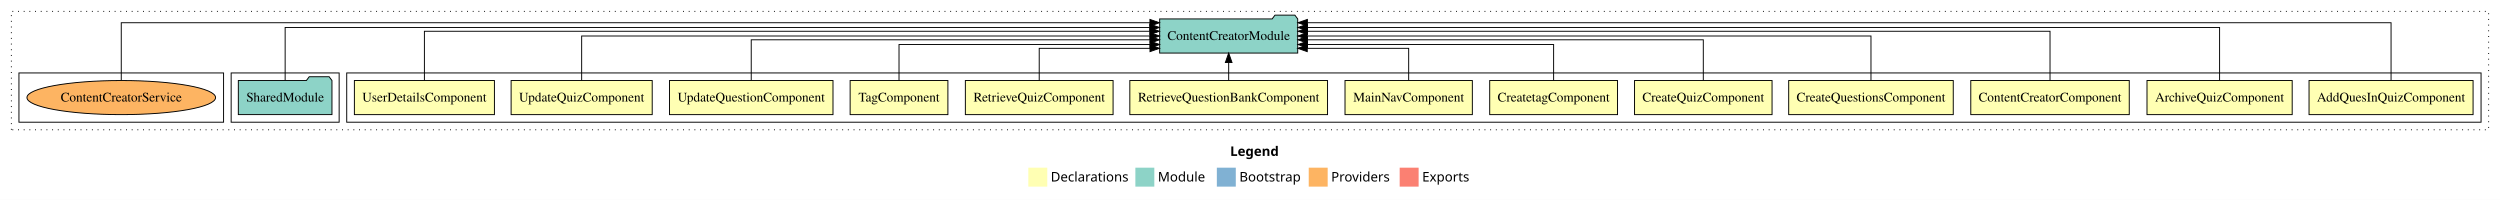
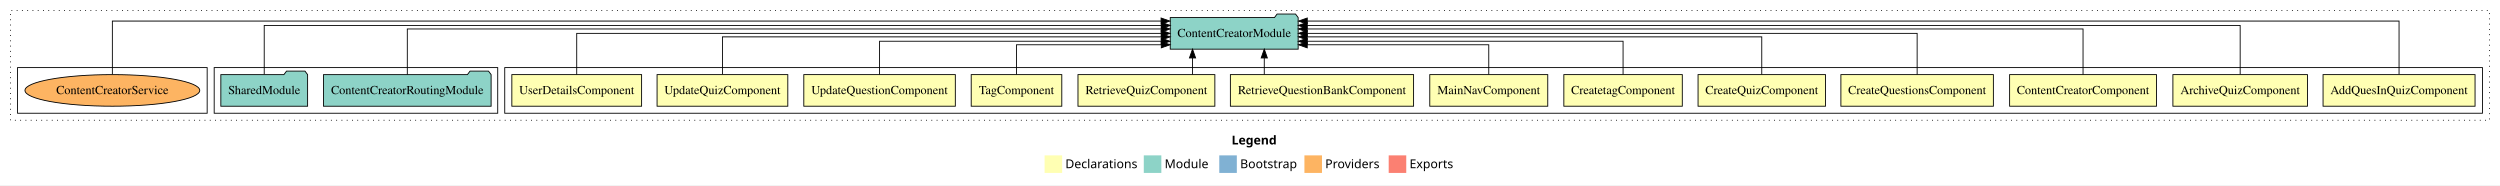
- <svg xmlns="http://www.w3.org/2000/svg" width="2639pt" height="211pt" viewBox="0.00 0.00 2639.00 211.00">
+ <svg xmlns="http://www.w3.org/2000/svg" width="2848pt" height="211pt" viewBox="0.00 0.00 2848.00 211.00">
  <g id="graph0" class="graph" transform="scale(1 1) rotate(0) translate(4 207)">
-     <polygon fill="#ffffff" stroke="transparent" points="-4,4 -4,-207 2635,-207 2635,4 -4,4" />
-     <text text-anchor="start" x="1294.509" y="-42.4" font-family="sans-serif" font-weight="bold" font-size="14.00" fill="#000000">Legend</text>
-     <polygon fill="#ffffb3" stroke="transparent" points="1081.5,-10 1081.5,-30 1101.5,-30 1101.5,-10 1081.5,-10" />
-     <text text-anchor="start" x="1105.129" y="-15.4" font-family="sans-serif" font-size="14.00" fill="#000000">  Declarations</text>
-     <polygon fill="#8dd3c7" stroke="transparent" points="1194.5,-10 1194.5,-30 1214.5,-30 1214.5,-10 1194.5,-10" />
-     <text text-anchor="start" x="1218.225" y="-15.4" font-family="sans-serif" font-size="14.00" fill="#000000">  Module</text>
-     <polygon fill="#80b1d3" stroke="transparent" points="1280.5,-10 1280.5,-30 1300.5,-30 1300.5,-10 1280.5,-10" />
-     <text text-anchor="start" x="1304.281" y="-15.4" font-family="sans-serif" font-size="14.00" fill="#000000">  Bootstrap</text>
-     <polygon fill="#fdb462" stroke="transparent" points="1377.5,-10 1377.5,-30 1397.5,-30 1397.5,-10 1377.5,-10" />
-     <text text-anchor="start" x="1401.173" y="-15.4" font-family="sans-serif" font-size="14.00" fill="#000000">  Providers</text>
-     <polygon fill="#fb8072" stroke="transparent" points="1473.5,-10 1473.5,-30 1493.5,-30 1493.5,-10 1473.5,-10" />
-     <text text-anchor="start" x="1497.226" y="-15.4" font-family="sans-serif" font-size="14.00" fill="#000000">  Exports</text>
+     <polygon fill="#ffffff" stroke="transparent" points="-4,4 -4,-207 2844,-207 2844,4 -4,4" />
+     <text text-anchor="start" x="1399.009" y="-42.4" font-family="sans-serif" font-weight="bold" font-size="14.00" fill="#000000">Legend</text>
+     <polygon fill="#ffffb3" stroke="transparent" points="1186,-10 1186,-30 1206,-30 1206,-10 1186,-10" />
+     <text text-anchor="start" x="1209.629" y="-15.4" font-family="sans-serif" font-size="14.00" fill="#000000">  Declarations</text>
+     <polygon fill="#8dd3c7" stroke="transparent" points="1299,-10 1299,-30 1319,-30 1319,-10 1299,-10" />
+     <text text-anchor="start" x="1322.725" y="-15.4" font-family="sans-serif" font-size="14.00" fill="#000000">  Module</text>
+     <polygon fill="#80b1d3" stroke="transparent" points="1385,-10 1385,-30 1405,-30 1405,-10 1385,-10" />
+     <text text-anchor="start" x="1408.781" y="-15.4" font-family="sans-serif" font-size="14.00" fill="#000000">  Bootstrap</text>
+     <polygon fill="#fdb462" stroke="transparent" points="1482,-10 1482,-30 1502,-30 1502,-10 1482,-10" />
+     <text text-anchor="start" x="1505.673" y="-15.4" font-family="sans-serif" font-size="14.00" fill="#000000">  Providers</text>
+     <polygon fill="#fb8072" stroke="transparent" points="1578,-10 1578,-30 1598,-30 1598,-10 1578,-10" />
+     <text text-anchor="start" x="1601.726" y="-15.4" font-family="sans-serif" font-size="14.00" fill="#000000">  Exports</text>
    <g id="clust1" class="cluster">
-       <polygon fill="none" stroke="#000000" stroke-dasharray="1,5" points="8,-70 8,-195 2623,-195 2623,-70 8,-70" />
+       <polygon fill="none" stroke="#000000" stroke-dasharray="1,5" points="8,-70 8,-195 2832,-195 2832,-70 8,-70" />
    </g>
    <g id="clust2" class="cluster">
-       <polygon fill="none" stroke="#000000" points="362,-78 362,-130 2615,-130 2615,-78 362,-78" />
+       <polygon fill="none" stroke="#000000" points="571,-78 571,-130 2824,-130 2824,-78 571,-78" />
    </g>
    <g id="clust16" class="cluster">
-       <polygon fill="none" stroke="#000000" points="240,-78 240,-130 354,-130 354,-78 240,-78" />
+       <polygon fill="none" stroke="#000000" points="240,-78 240,-130 563,-130 563,-78 240,-78" />
    </g>
    <g id="clust19" class="cluster">
      <polygon fill="none" stroke="#000000" points="16,-78 16,-130 232,-130 232,-78 16,-78" />
    </g>
    <g id="node1" class="node">
-       <polygon fill="#ffffb3" stroke="#000000" points="2606.577,-122 2433.423,-122 2433.423,-86 2606.577,-86 2606.577,-122" />
-       <text text-anchor="middle" x="2520" y="-99.8" font-family="Times,serif" font-size="14.00" fill="#000000">AddQuesInQuizComponent</text>
+       <polygon fill="#ffffb3" stroke="#000000" points="2815.577,-122 2642.423,-122 2642.423,-86 2815.577,-86 2815.577,-122" />
+       <text text-anchor="middle" x="2729" y="-99.8" font-family="Times,serif" font-size="14.00" fill="#000000">AddQuesInQuizComponent</text>
    </g>
    <g id="node14" class="node">
-       <polygon fill="#8dd3c7" stroke="#000000" points="1365.86,-187 1362.86,-191 1341.86,-191 1338.86,-187 1220.14,-187 1220.14,-151 1365.86,-151 1365.86,-187" />
-       <text text-anchor="middle" x="1293" y="-164.8" font-family="Times,serif" font-size="14.00" fill="#000000">ContentCreatorModule</text>
+       <polygon fill="#8dd3c7" stroke="#000000" points="1474.86,-187 1471.86,-191 1450.86,-191 1447.86,-187 1329.14,-187 1329.14,-151 1474.86,-151 1474.86,-187" />
+       <text text-anchor="middle" x="1402" y="-164.8" font-family="Times,serif" font-size="14.00" fill="#000000">ContentCreatorModule</text>
    </g>
    <g id="edge1" class="edge">
-       <path fill="none" stroke="#000000" d="M2520,-122.323C2520,-145.66 2520,-183 2520,-183 2520,-183 1376.08,-183 1376.08,-183" />
-       <polygon fill="#000000" stroke="#000000" points="1376.08,-179.5 1366.08,-183 1376.08,-186.5 1376.08,-179.5" />
+       <path fill="none" stroke="#000000" d="M2729,-122.323C2729,-145.66 2729,-183 2729,-183 2729,-183 1485.236,-183 1485.236,-183" />
+       <polygon fill="#000000" stroke="#000000" points="1485.236,-179.5 1475.236,-183 1485.235,-186.5 1485.236,-179.5" />
    </g>
    <g id="node2" class="node">
-       <polygon fill="#ffffb3" stroke="#000000" points="2415.632,-122 2262.368,-122 2262.368,-86 2415.632,-86 2415.632,-122" />
-       <text text-anchor="middle" x="2339" y="-99.8" font-family="Times,serif" font-size="14.00" fill="#000000">ArchiveQuizComponent</text>
+       <polygon fill="#ffffb3" stroke="#000000" points="2624.632,-122 2471.368,-122 2471.368,-86 2624.632,-86 2624.632,-122" />
+       <text text-anchor="middle" x="2548" y="-99.8" font-family="Times,serif" font-size="14.00" fill="#000000">ArchiveQuizComponent</text>
    </g>
    <g id="edge2" class="edge">
-       <path fill="none" stroke="#000000" d="M2339,-122.292C2339,-144.206 2339,-178 2339,-178 2339,-178 1376.137,-178 1376.137,-178" />
-       <polygon fill="#000000" stroke="#000000" points="1376.137,-174.5 1366.137,-178 1376.137,-181.5 1376.137,-174.5" />
+       <path fill="none" stroke="#000000" d="M2548,-122.292C2548,-144.206 2548,-178 2548,-178 2548,-178 1484.993,-178 1484.993,-178" />
+       <polygon fill="#000000" stroke="#000000" points="1484.993,-174.5 1474.993,-178 1484.993,-181.5 1484.993,-174.5" />
    </g>
    <g id="node3" class="node">
-       <polygon fill="#ffffb3" stroke="#000000" points="2243.643,-122 2076.357,-122 2076.357,-86 2243.643,-86 2243.643,-122" />
-       <text text-anchor="middle" x="2160" y="-99.8" font-family="Times,serif" font-size="14.00" fill="#000000">ContentCreatorComponent</text>
+       <polygon fill="#ffffb3" stroke="#000000" points="2452.643,-122 2285.357,-122 2285.357,-86 2452.643,-86 2452.643,-122" />
+       <text text-anchor="middle" x="2369" y="-99.8" font-family="Times,serif" font-size="14.00" fill="#000000">ContentCreatorComponent</text>
    </g>
    <g id="edge3" class="edge">
-       <path fill="none" stroke="#000000" d="M2160,-122.027C2160,-142.767 2160,-174 2160,-174 2160,-174 1376.173,-174 1376.173,-174" />
-       <polygon fill="#000000" stroke="#000000" points="1376.173,-170.5 1366.173,-174 1376.173,-177.5 1376.173,-170.5" />
+       <path fill="none" stroke="#000000" d="M2369,-122.027C2369,-142.767 2369,-174 2369,-174 2369,-174 1485.079,-174 1485.079,-174" />
+       <polygon fill="#000000" stroke="#000000" points="1485.079,-170.5 1475.079,-174 1485.079,-177.5 1485.079,-170.5" />
    </g>
    <g id="node4" class="node">
-       <polygon fill="#ffffb3" stroke="#000000" points="2057.856,-122 1884.144,-122 1884.144,-86 2057.856,-86 2057.856,-122" />
-       <text text-anchor="middle" x="1971" y="-99.8" font-family="Times,serif" font-size="14.00" fill="#000000">CreateQuestionsComponent</text>
+       <polygon fill="#ffffb3" stroke="#000000" points="2266.856,-122 2093.144,-122 2093.144,-86 2266.856,-86 2266.856,-122" />
+       <text text-anchor="middle" x="2180" y="-99.8" font-family="Times,serif" font-size="14.00" fill="#000000">CreateQuestionsComponent</text>
    </g>
    <g id="edge4" class="edge">
-       <path fill="none" stroke="#000000" d="M1971,-122.106C1971,-141.339 1971,-169 1971,-169 1971,-169 1375.88,-169 1375.88,-169" />
-       <polygon fill="#000000" stroke="#000000" points="1375.88,-165.5 1365.88,-169 1375.88,-172.5 1375.88,-165.5" />
+       <path fill="none" stroke="#000000" d="M2180,-122.106C2180,-141.339 2180,-169 2180,-169 2180,-169 1485.192,-169 1485.192,-169" />
+       <polygon fill="#000000" stroke="#000000" points="1485.192,-165.5 1475.192,-169 1485.192,-172.5 1485.192,-165.5" />
    </g>
    <g id="node5" class="node">
-       <polygon fill="#ffffb3" stroke="#000000" points="1866.576,-122 1721.424,-122 1721.424,-86 1866.576,-86 1866.576,-122" />
-       <text text-anchor="middle" x="1794" y="-99.8" font-family="Times,serif" font-size="14.00" fill="#000000">CreateQuizComponent</text>
+       <polygon fill="#ffffb3" stroke="#000000" points="2075.576,-122 1930.424,-122 1930.424,-86 2075.576,-86 2075.576,-122" />
+       <text text-anchor="middle" x="2003" y="-99.8" font-family="Times,serif" font-size="14.00" fill="#000000">CreateQuizComponent</text>
    </g>
    <g id="edge5" class="edge">
-       <path fill="none" stroke="#000000" d="M1794,-122.302C1794,-140.27 1794,-165 1794,-165 1794,-165 1376.118,-165 1376.118,-165" />
-       <polygon fill="#000000" stroke="#000000" points="1376.118,-161.5 1366.118,-165 1376.118,-168.5 1376.118,-161.5" />
+       <path fill="none" stroke="#000000" d="M2003,-122.302C2003,-140.27 2003,-165 2003,-165 2003,-165 1485.093,-165 1485.093,-165" />
+       <polygon fill="#000000" stroke="#000000" points="1485.094,-161.5 1475.093,-165 1485.093,-168.5 1485.094,-161.5" />
    </g>
    <g id="node6" class="node">
-       <polygon fill="#ffffb3" stroke="#000000" points="1703.469,-122 1568.531,-122 1568.531,-86 1703.469,-86 1703.469,-122" />
-       <text text-anchor="middle" x="1636" y="-99.8" font-family="Times,serif" font-size="14.00" fill="#000000">CreatetagComponent</text>
+       <polygon fill="#ffffb3" stroke="#000000" points="1912.469,-122 1777.531,-122 1777.531,-86 1912.469,-86 1912.469,-122" />
+       <text text-anchor="middle" x="1845" y="-99.8" font-family="Times,serif" font-size="14.00" fill="#000000">CreatetagComponent</text>
    </g>
    <g id="edge6" class="edge">
-       <path fill="none" stroke="#000000" d="M1636,-122.027C1636,-138.398 1636,-160 1636,-160 1636,-160 1376.161,-160 1376.161,-160" />
-       <polygon fill="#000000" stroke="#000000" points="1376.161,-156.5 1366.161,-160 1376.161,-163.5 1376.161,-156.5" />
+       <path fill="none" stroke="#000000" d="M1845,-122.027C1845,-138.398 1845,-160 1845,-160 1845,-160 1485.152,-160 1485.152,-160" />
+       <polygon fill="#000000" stroke="#000000" points="1485.152,-156.5 1475.152,-160 1485.152,-163.5 1485.152,-156.5" />
    </g>
    <g id="node7" class="node">
-       <polygon fill="#ffffb3" stroke="#000000" points="1550.204,-122 1415.796,-122 1415.796,-86 1550.204,-86 1550.204,-122" />
-       <text text-anchor="middle" x="1483" y="-99.8" font-family="Times,serif" font-size="14.00" fill="#000000">MainNavComponent</text>
+       <polygon fill="#ffffb3" stroke="#000000" points="1759.204,-122 1624.796,-122 1624.796,-86 1759.204,-86 1759.204,-122" />
+       <text text-anchor="middle" x="1692" y="-99.8" font-family="Times,serif" font-size="14.00" fill="#000000">MainNavComponent</text>
    </g>
    <g id="edge7" class="edge">
-       <path fill="none" stroke="#000000" d="M1483,-122.187C1483,-137.182 1483,-156 1483,-156 1483,-156 1375.916,-156 1375.916,-156" />
-       <polygon fill="#000000" stroke="#000000" points="1375.916,-152.5 1365.916,-156 1375.916,-159.5 1375.916,-152.5" />
+       <path fill="none" stroke="#000000" d="M1692,-122.187C1692,-137.182 1692,-156 1692,-156 1692,-156 1485.179,-156 1485.179,-156" />
+       <polygon fill="#000000" stroke="#000000" points="1485.179,-152.5 1475.179,-156 1485.179,-159.5 1485.179,-152.5" />
    </g>
    <g id="node8" class="node">
-       <polygon fill="#ffffb3" stroke="#000000" points="1397.353,-122 1188.647,-122 1188.647,-86 1397.353,-86 1397.353,-122" />
-       <text text-anchor="middle" x="1293" y="-99.8" font-family="Times,serif" font-size="14.00" fill="#000000">RetrieveQuestionBankComponent</text>
+       <polygon fill="#ffffb3" stroke="#000000" points="1606.353,-122 1397.647,-122 1397.647,-86 1606.353,-86 1606.353,-122" />
+       <text text-anchor="middle" x="1502" y="-99.8" font-family="Times,serif" font-size="14.00" fill="#000000">RetrieveQuestionBankComponent</text>
    </g>
    <g id="edge8" class="edge">
-       <path fill="none" stroke="#000000" d="M1293,-122.106C1293,-122.106 1293,-140.991 1293,-140.991" />
-       <polygon fill="#000000" stroke="#000000" points="1289.5,-140.991 1293,-150.991 1296.5,-140.991 1289.5,-140.991" />
+       <path fill="none" stroke="#000000" d="M1436.252,-122.106C1436.252,-122.106 1436.252,-140.991 1436.252,-140.991" />
+       <polygon fill="#000000" stroke="#000000" points="1432.752,-140.991 1436.252,-150.991 1439.752,-140.991 1432.752,-140.991" />
    </g>
    <g id="node9" class="node">
-       <polygon fill="#ffffb3" stroke="#000000" points="1170.966,-122 1015.034,-122 1015.034,-86 1170.966,-86 1170.966,-122" />
-       <text text-anchor="middle" x="1093" y="-99.8" font-family="Times,serif" font-size="14.00" fill="#000000">RetrieveQuizComponent</text>
+       <polygon fill="#ffffb3" stroke="#000000" points="1379.966,-122 1224.034,-122 1224.034,-86 1379.966,-86 1379.966,-122" />
+       <text text-anchor="middle" x="1302" y="-99.8" font-family="Times,serif" font-size="14.00" fill="#000000">RetrieveQuizComponent</text>
    </g>
    <g id="edge9" class="edge">
-       <path fill="none" stroke="#000000" d="M1093,-122.187C1093,-137.182 1093,-156 1093,-156 1093,-156 1209.946,-156 1209.946,-156" />
-       <polygon fill="#000000" stroke="#000000" points="1209.947,-159.5 1219.946,-156 1209.946,-152.5 1209.947,-159.5" />
+       <path fill="none" stroke="#000000" d="M1354.527,-122.106C1354.527,-122.106 1354.527,-140.991 1354.527,-140.991" />
+       <polygon fill="#000000" stroke="#000000" points="1351.027,-140.991 1354.527,-150.991 1358.027,-140.991 1351.027,-140.991" />
    </g>
    <g id="node10" class="node">
-       <polygon fill="#ffffb3" stroke="#000000" points="996.6,-122 893.4,-122 893.4,-86 996.6,-86 996.6,-122" />
-       <text text-anchor="middle" x="945" y="-99.8" font-family="Times,serif" font-size="14.00" fill="#000000">TagComponent</text>
+       <polygon fill="#ffffb3" stroke="#000000" points="1205.6,-122 1102.4,-122 1102.4,-86 1205.6,-86 1205.6,-122" />
+       <text text-anchor="middle" x="1154" y="-99.8" font-family="Times,serif" font-size="14.00" fill="#000000">TagComponent</text>
    </g>
    <g id="edge10" class="edge">
-       <path fill="none" stroke="#000000" d="M945,-122.027C945,-138.398 945,-160 945,-160 945,-160 1210.048,-160 1210.048,-160" />
-       <polygon fill="#000000" stroke="#000000" points="1210.048,-163.5 1220.048,-160 1210.048,-156.5 1210.048,-163.5" />
+       <path fill="none" stroke="#000000" d="M1154,-122.187C1154,-137.182 1154,-156 1154,-156 1154,-156 1318.933,-156 1318.933,-156" />
+       <polygon fill="#000000" stroke="#000000" points="1318.933,-159.5 1328.933,-156 1318.933,-152.5 1318.933,-159.5" />
    </g>
    <g id="node11" class="node">
-       <polygon fill="#ffffb3" stroke="#000000" points="875.306,-122 702.694,-122 702.694,-86 875.306,-86 875.306,-122" />
-       <text text-anchor="middle" x="789" y="-99.8" font-family="Times,serif" font-size="14.00" fill="#000000">UpdateQuestionComponent</text>
+       <polygon fill="#ffffb3" stroke="#000000" points="1084.306,-122 911.694,-122 911.694,-86 1084.306,-86 1084.306,-122" />
+       <text text-anchor="middle" x="998" y="-99.8" font-family="Times,serif" font-size="14.00" fill="#000000">UpdateQuestionComponent</text>
    </g>
    <g id="edge11" class="edge">
-       <path fill="none" stroke="#000000" d="M789,-122.302C789,-140.27 789,-165 789,-165 789,-165 1209.983,-165 1209.983,-165" />
-       <polygon fill="#000000" stroke="#000000" points="1209.983,-168.5 1219.983,-165 1209.983,-161.5 1209.983,-168.5" />
+       <path fill="none" stroke="#000000" d="M998,-122.027C998,-138.398 998,-160 998,-160 998,-160 1318.839,-160 1318.839,-160" />
+       <polygon fill="#000000" stroke="#000000" points="1318.839,-163.5 1328.839,-160 1318.839,-156.5 1318.839,-163.5" />
    </g>
    <g id="node12" class="node">
-       <polygon fill="#ffffb3" stroke="#000000" points="684.471,-122 535.529,-122 535.529,-86 684.471,-86 684.471,-122" />
-       <text text-anchor="middle" x="610" y="-99.8" font-family="Times,serif" font-size="14.00" fill="#000000">UpdateQuizComponent</text>
+       <polygon fill="#ffffb3" stroke="#000000" points="893.471,-122 744.529,-122 744.529,-86 893.471,-86 893.471,-122" />
+       <text text-anchor="middle" x="819" y="-99.8" font-family="Times,serif" font-size="14.00" fill="#000000">UpdateQuizComponent</text>
    </g>
    <g id="edge12" class="edge">
-       <path fill="none" stroke="#000000" d="M610,-122.106C610,-141.339 610,-169 610,-169 610,-169 1209.907,-169 1209.907,-169" />
-       <polygon fill="#000000" stroke="#000000" points="1209.907,-172.5 1219.907,-169 1209.907,-165.5 1209.907,-172.5" />
+       <path fill="none" stroke="#000000" d="M819,-122.302C819,-140.27 819,-165 819,-165 819,-165 1319.047,-165 1319.047,-165" />
+       <polygon fill="#000000" stroke="#000000" points="1319.047,-168.5 1329.047,-165 1319.047,-161.5 1319.047,-168.5" />
    </g>
    <g id="node13" class="node">
-       <polygon fill="#ffffb3" stroke="#000000" points="517.912,-122 370.088,-122 370.088,-86 517.912,-86 517.912,-122" />
-       <text text-anchor="middle" x="444" y="-99.8" font-family="Times,serif" font-size="14.00" fill="#000000">UserDetailsComponent</text>
+       <polygon fill="#ffffb3" stroke="#000000" points="726.912,-122 579.088,-122 579.088,-86 726.912,-86 726.912,-122" />
+       <text text-anchor="middle" x="653" y="-99.8" font-family="Times,serif" font-size="14.00" fill="#000000">UserDetailsComponent</text>
    </g>
    <g id="edge13" class="edge">
-       <path fill="none" stroke="#000000" d="M444,-122.027C444,-142.767 444,-174 444,-174 444,-174 1209.88,-174 1209.88,-174" />
-       <polygon fill="#000000" stroke="#000000" points="1209.88,-177.5 1219.88,-174 1209.88,-170.5 1209.88,-177.5" />
+       <path fill="none" stroke="#000000" d="M653,-122.106C653,-141.339 653,-169 653,-169 653,-169 1318.819,-169 1318.819,-169" />
+       <polygon fill="#000000" stroke="#000000" points="1318.819,-172.5 1328.819,-169 1318.819,-165.5 1318.819,-172.5" />
    </g>
    <g id="node15" class="node">
+       <polygon fill="#8dd3c7" stroke="#000000" points="555.478,-122 552.478,-126 531.478,-126 528.478,-122 364.522,-122 364.522,-86 555.478,-86 555.478,-122" />
+       <text text-anchor="middle" x="460" y="-99.8" font-family="Times,serif" font-size="14.00" fill="#000000">ContentCreatorRoutingModule</text>
+     </g>
+     <g id="edge14" class="edge">
+       <path fill="none" stroke="#000000" d="M460,-122.027C460,-142.767 460,-174 460,-174 460,-174 1318.867,-174 1318.867,-174" />
+       <polygon fill="#000000" stroke="#000000" points="1318.867,-177.5 1328.867,-174 1318.867,-170.5 1318.867,-177.5" />
+     </g>
+     <g id="node16" class="node">
      <polygon fill="#8dd3c7" stroke="#000000" points="346.423,-122 343.423,-126 322.423,-126 319.423,-122 247.577,-122 247.577,-86 346.423,-86 346.423,-122" />
      <text text-anchor="middle" x="297" y="-99.8" font-family="Times,serif" font-size="14.00" fill="#000000">SharedModule</text>
    </g>
-     <g id="edge14" class="edge">
-       <path fill="none" stroke="#000000" d="M297,-122.292C297,-144.206 297,-178 297,-178 297,-178 1209.762,-178 1209.762,-178" />
-       <polygon fill="#000000" stroke="#000000" points="1209.762,-181.5 1219.762,-178 1209.762,-174.5 1209.762,-181.5" />
+     <g id="edge15" class="edge">
+       <path fill="none" stroke="#000000" d="M297,-122.292C297,-144.206 297,-178 297,-178 297,-178 1319.071,-178 1319.071,-178" />
+       <polygon fill="#000000" stroke="#000000" points="1319.071,-181.5 1329.071,-178 1319.071,-174.5 1319.071,-181.5" />
    </g>
-     <g id="node16" class="node">
+     <g id="node17" class="node">
      <ellipse fill="#fdb462" stroke="#000000" cx="124" cy="-104" rx="99.554" ry="18" />
      <text text-anchor="middle" x="124" y="-99.8" font-family="Times,serif" font-size="14.00" fill="#000000">ContentCreatorService</text>
    </g>
-     <g id="edge15" class="edge">
-       <path fill="none" stroke="#000000" d="M124,-122.323C124,-145.66 124,-183 124,-183 124,-183 1209.874,-183 1209.874,-183" />
-       <polygon fill="#000000" stroke="#000000" points="1209.874,-186.5 1219.874,-183 1209.874,-179.5 1209.874,-186.5" />
+     <g id="edge16" class="edge">
+       <path fill="none" stroke="#000000" d="M124,-122.323C124,-145.66 124,-183 124,-183 124,-183 1318.699,-183 1318.699,-183" />
+       <polygon fill="#000000" stroke="#000000" points="1318.699,-186.5 1328.699,-183 1318.699,-179.5 1318.699,-186.5" />
    </g>
  </g>
</svg>
